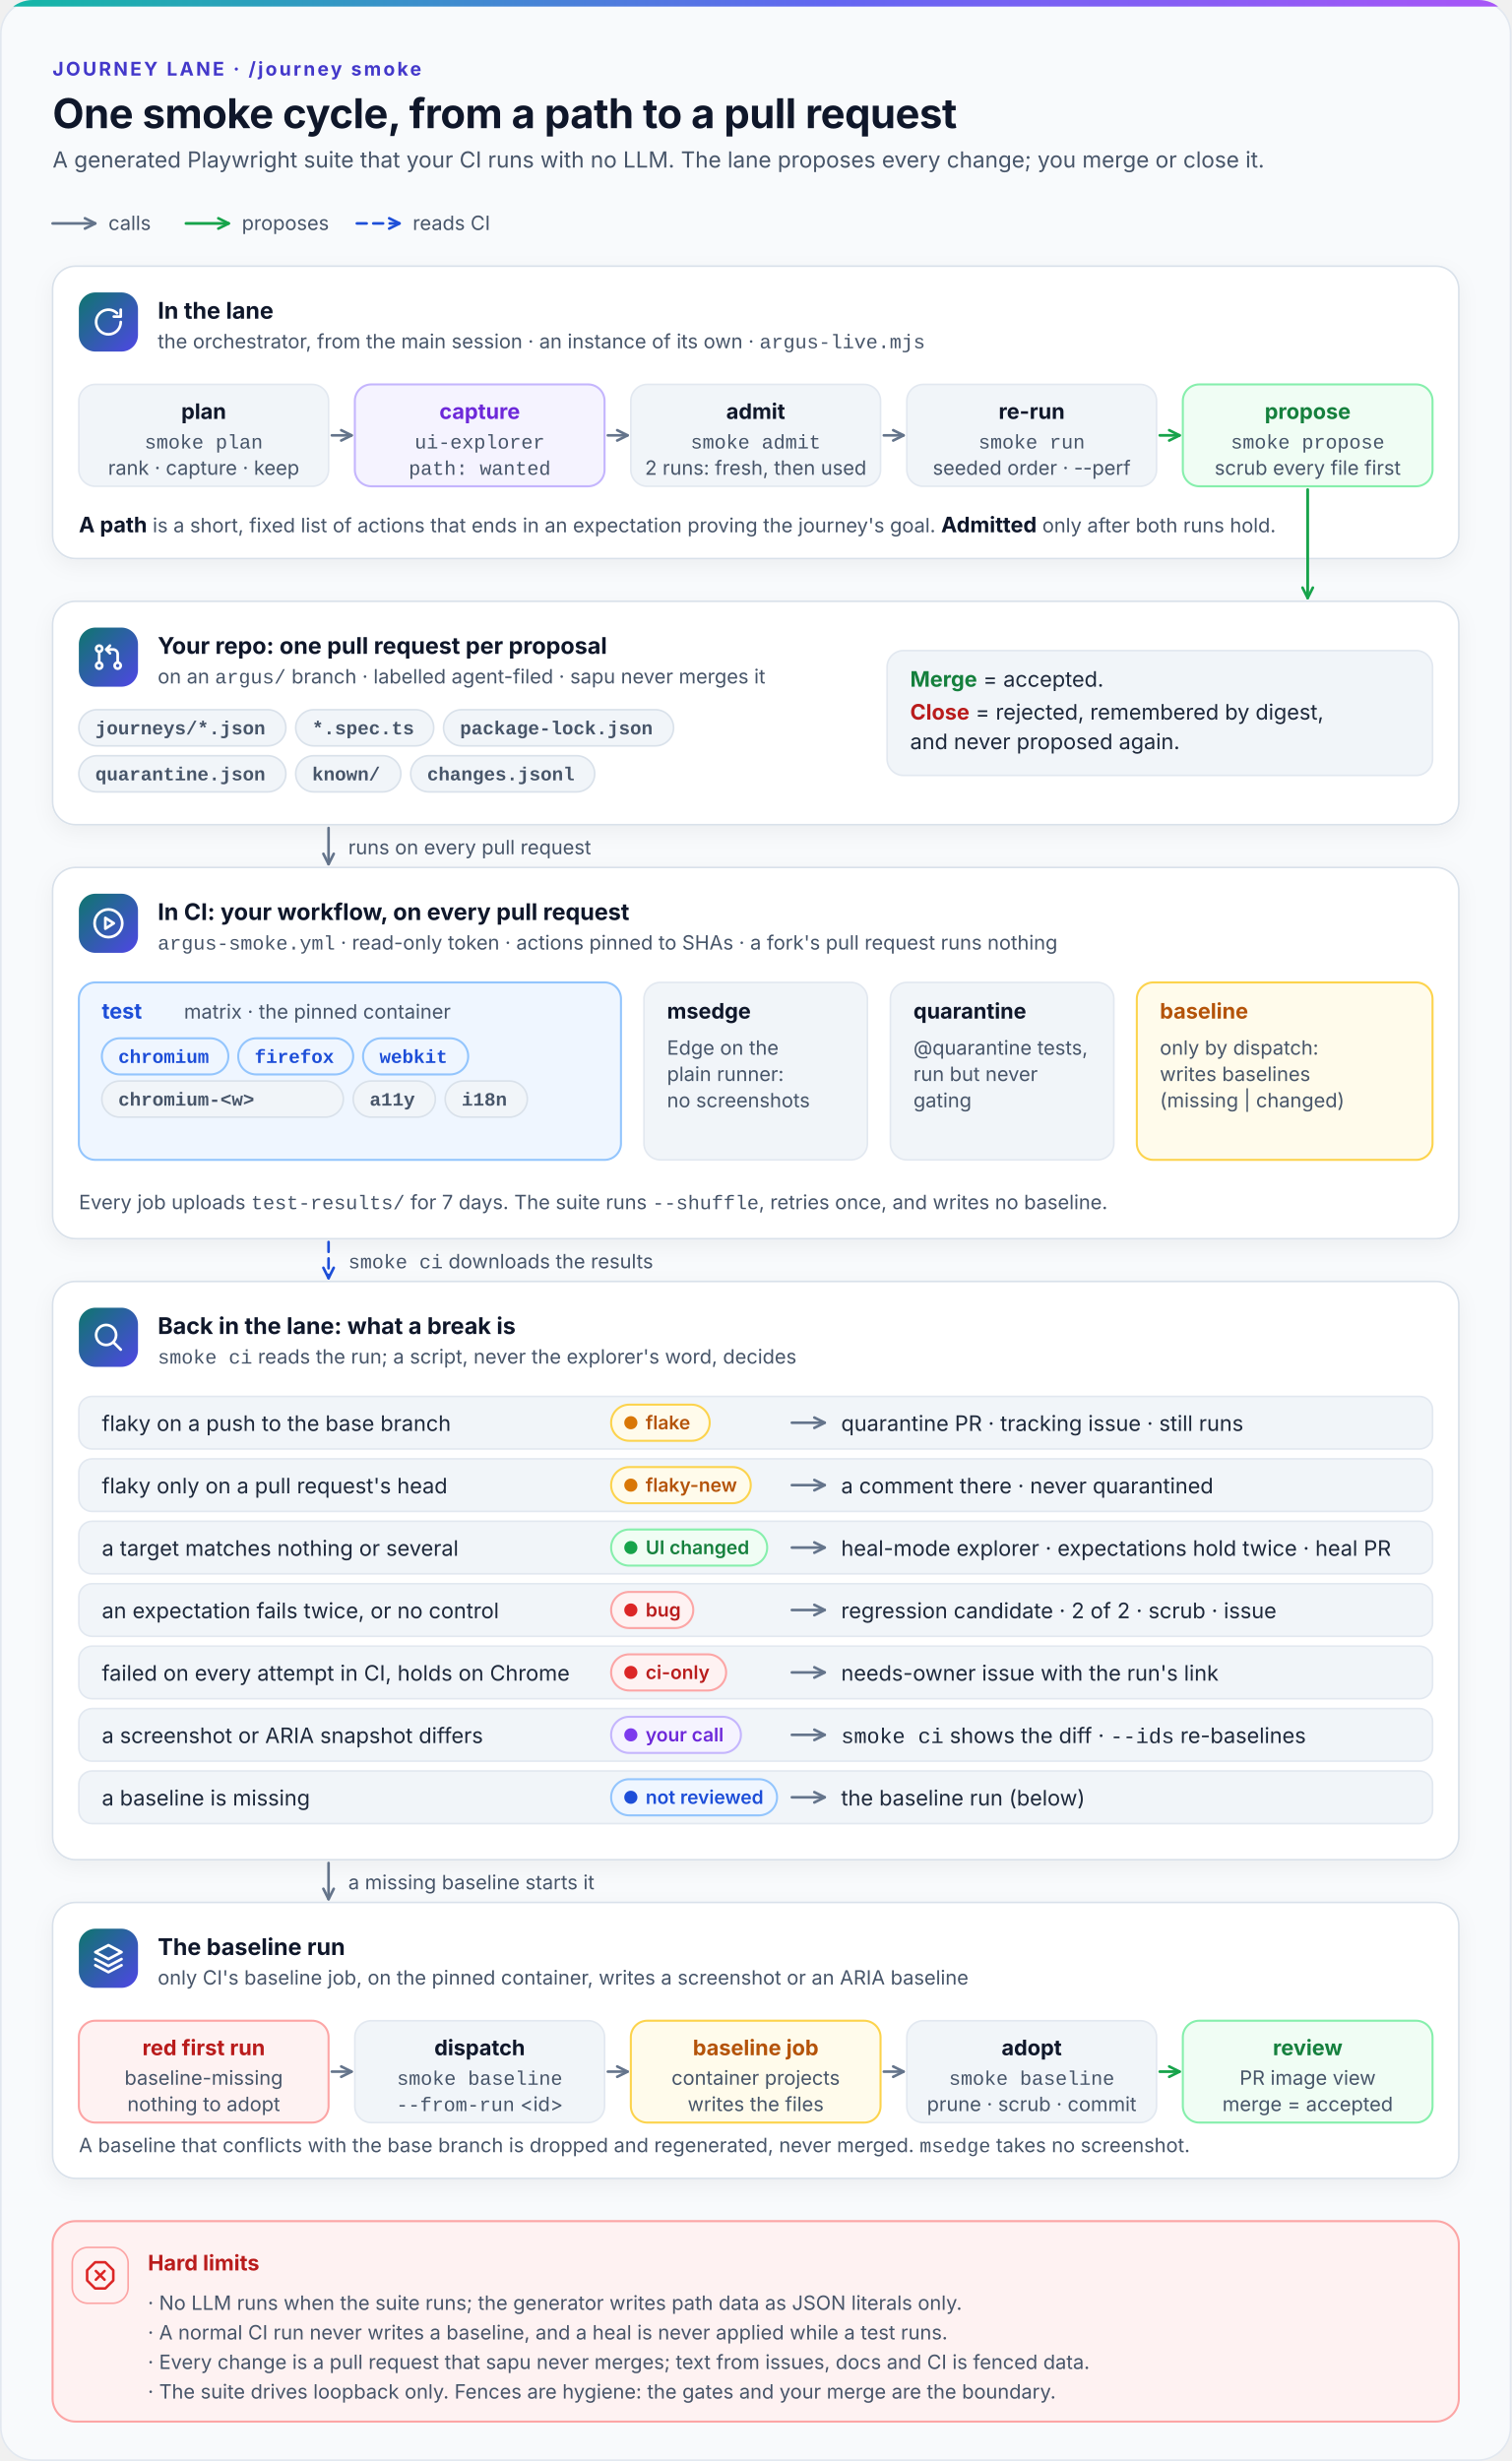
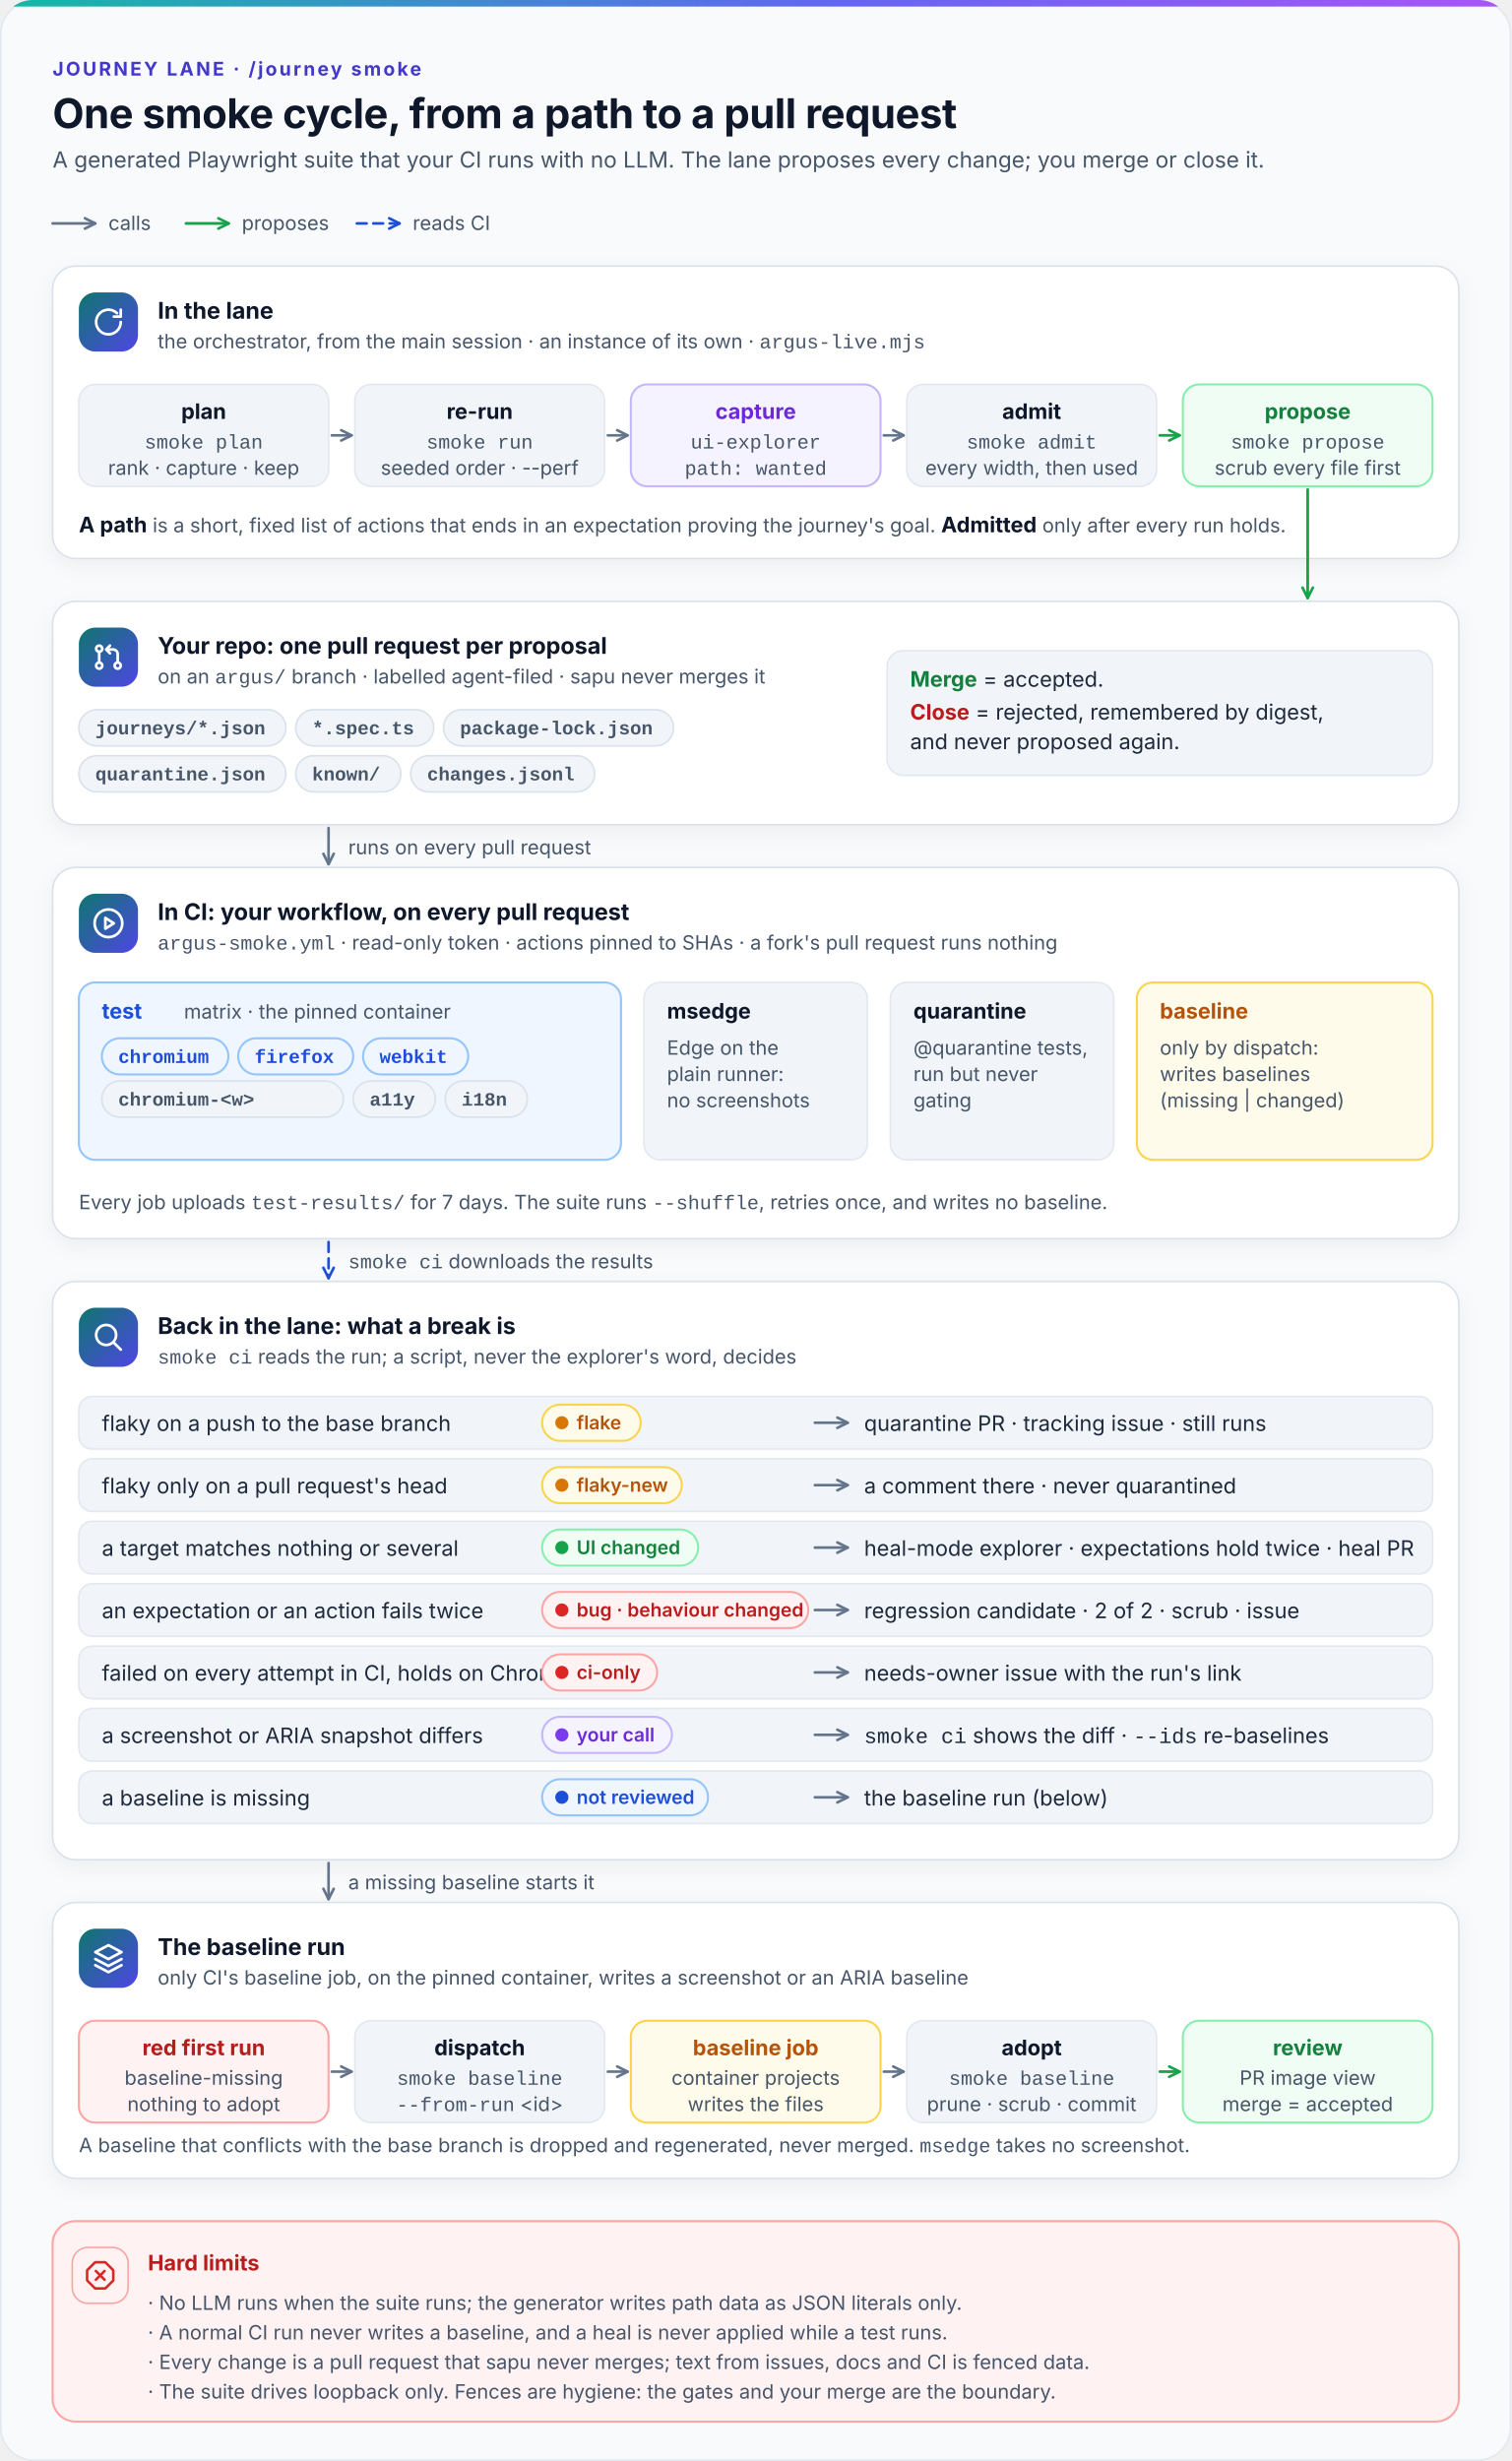
- <svg xmlns="http://www.w3.org/2000/svg" viewBox="0 0 920 1498" width="920" height="1498" role="img" aria-label="The smoke cycle: the journey lane captures a path from an explorer, admits it after two runs, and proposes it as a generated suite in a pull request that the owner reviews and merges; CI runs the suite per browser project on every pull request and uploads its results; the lane reads those results, decides whether a break is a flake, a UI change or a bug, and proposes a quarantine, a heal or a baseline, or files a regression, again as a pull request.">
+ <svg xmlns="http://www.w3.org/2000/svg" viewBox="0 0 920 1498" width="920" height="1498" role="img" aria-label="The smoke cycle: the journey lane captures a path from an explorer, admits it once it held at every width and on a used instance, and proposes it as a generated suite in a pull request that the owner reviews and merges; CI runs the suite per browser project on every pull request and uploads its results; the lane reads those results, decides whether a break is a flake, a UI change or a bug, and proposes a quarantine, a heal or a baseline, or files a regression, again as a pull request.">
  <style>
    text{font-family:-apple-system,BlinkMacSystemFont,'Segoe UI',Inter,Helvetica,Arial,sans-serif;fill:#1e293b}
    .mono{font-family:ui-monospace,SFMono-Regular,Menlo,Consolas,'Liberation Mono',monospace}
    .canvas{fill:#f8fafc;stroke:#e2e8f0;stroke-width:1}
    .eyebrow{font-size:11.5px;font-weight:700;letter-spacing:.12em;fill:#4338ca}
    .h1{font-size:25px;font-weight:750;fill:#0f172a;letter-spacing:-.01em}
    .sub{font-size:13.5px;fill:#475569}
    .sec{font-size:15px;font-weight:700;fill:#0f172a}
    .sec2{font-size:12.5px;fill:#475569}
    .ttl{font-size:14px;font-weight:650;fill:#0f172a}
    .t{font-size:13px;fill:#1e293b}
    .tb{font-size:13px;font-weight:650;fill:#0f172a}
    .cap{font-size:12px;fill:#475569}
    .lbl{font-size:11.5px;font-weight:650;letter-spacing:.06em;fill:#475569}
    .chipt{font-size:11.5px;font-weight:600}
    .white{fill:#ffffff}
    .ink{fill:#0f172a} .muted{fill:#475569} .accent{fill:#4338ca} .tealt{fill:#0f766e}
    .card{fill:#ffffff;stroke:#d9e1ea;stroke-width:1}
    .sunken{fill:#f1f5f9;stroke:#e2e8f0;stroke-width:1}
    .chip{fill:#f1f5f9;stroke:#d9e1ea;stroke-width:1}
    .ar{stroke:#64748b;stroke-width:1.6;fill:none;stroke-linecap:round;stroke-linejoin:round}
    .ar-g{stroke:#16a34a;stroke-width:1.7;fill:none;stroke-linecap:round;stroke-linejoin:round}
    .ar-a{stroke:#d97706;stroke-width:1.6;fill:none;stroke-dasharray:5 4;stroke-linecap:round;stroke-linejoin:round}
    .ar-b{stroke:#1d4ed8;stroke-width:1.6;fill:none;stroke-dasharray:6 4;stroke-linecap:round}
    .ar-v{stroke:#7c3aed;stroke-width:1.6;fill:none;stroke-dasharray:6 4;stroke-linecap:round}
    .guard{stroke:#dc2626;stroke-width:1.4;fill:none;stroke-dasharray:2 4;stroke-linecap:round}
    .m-n{stroke:#64748b} .m-g{stroke:#16a34a} .m-a{stroke:#d97706} .m-b{stroke:#1d4ed8} .m-v{stroke:#7c3aed}
    .ico{fill:none;stroke-width:1.75;stroke-linecap:round;stroke-linejoin:round}
    .ico-n{stroke:#475569} .ico-w{stroke:#ffffff}
    .rule{stroke:#d9e1ea;stroke-width:1}
    .c-blue{fill:#1d4ed8} .k-blue{fill:#eff6ff;stroke:#93c5fd;stroke-width:1.25} .s-blue{stroke:#1d4ed8} .f-blue{fill:#1d4ed8} .tile-blue{fill:#eff6ff;stroke:#93c5fd;stroke-width:1}
    .c-green{fill:#15803d} .k-green{fill:#f0fdf4;stroke:#86efac;stroke-width:1.25} .s-green{stroke:#16a34a} .f-green{fill:#16a34a} .tile-green{fill:#f0fdf4;stroke:#86efac;stroke-width:1}
    .c-amber{fill:#b45309} .k-amber{fill:#fffbeb;stroke:#fcd34d;stroke-width:1.25} .s-amber{stroke:#d97706} .f-amber{fill:#d97706} .tile-amber{fill:#fffbeb;stroke:#fcd34d;stroke-width:1}
    .c-red{fill:#b91c1c} .k-red{fill:#fef2f2;stroke:#fca5a5;stroke-width:1.25} .s-red{stroke:#dc2626} .f-red{fill:#dc2626} .tile-red{fill:#fef2f2;stroke:#fca5a5;stroke-width:1}
    .c-violet{fill:#6d28d9} .k-violet{fill:#f5f3ff;stroke:#c4b5fd;stroke-width:1.25} .s-violet{stroke:#7c3aed} .f-violet{fill:#7c3aed} .tile-violet{fill:#f5f3ff;stroke:#c4b5fd;stroke-width:1}
  </style>
  <defs>
    <linearGradient id="brand" x1="0" y1="0" x2="1" y2="1">
      <stop offset="0" stop-color="#0f766e" />
      <stop offset="1" stop-color="#4f46e5" />
    </linearGradient>
    <linearGradient id="brandbar" x1="0" y1="0" x2="1" y2="0">
      <stop offset="0" stop-color="#14b8a6" />
      <stop offset=".55" stop-color="#6366f1" />
      <stop offset="1" stop-color="#a855f7" />
    </linearGradient>
    <filter id="sh" x="-10%" y="-10%" width="120%" height="140%">
      <feDropShadow dx="0" dy="1" stdDeviation="1" flood-color="#0f172a" flood-opacity="0.07" />
      <feDropShadow dx="0" dy="4" stdDeviation="6" flood-color="#0f172a" flood-opacity="0.05" />
    </filter>
    <marker id="mn" viewBox="0 0 10 10" refX="8.5" refY="5" markerWidth="9" markerHeight="9" markerUnits="userSpaceOnUse" orient="auto-start-reverse">
      <path d="M1.5,1.5 L8.5,5 L1.5,8.5" fill="none" stroke-width="1.8" stroke-linecap="round" stroke-linejoin="round" class="m-n" />
    </marker>
    <marker id="mg" viewBox="0 0 10 10" refX="8.5" refY="5" markerWidth="9" markerHeight="9" markerUnits="userSpaceOnUse" orient="auto-start-reverse">
      <path d="M1.5,1.5 L8.5,5 L1.5,8.5" fill="none" stroke-width="1.8" stroke-linecap="round" stroke-linejoin="round" class="m-g" />
    </marker>
    <marker id="ma" viewBox="0 0 10 10" refX="8.5" refY="5" markerWidth="9" markerHeight="9" markerUnits="userSpaceOnUse" orient="auto-start-reverse">
      <path d="M1.5,1.5 L8.5,5 L1.5,8.5" fill="none" stroke-width="1.8" stroke-linecap="round" stroke-linejoin="round" class="m-a" />
    </marker>
    <marker id="mb" viewBox="0 0 10 10" refX="8.5" refY="5" markerWidth="9" markerHeight="9" markerUnits="userSpaceOnUse" orient="auto-start-reverse">
      <path d="M1.5,1.5 L8.5,5 L1.5,8.5" fill="none" stroke-width="1.8" stroke-linecap="round" stroke-linejoin="round" class="m-b" />
    </marker>
    <marker id="mv" viewBox="0 0 10 10" refX="8.5" refY="5" markerWidth="9" markerHeight="9" markerUnits="userSpaceOnUse" orient="auto-start-reverse">
      <path d="M1.5,1.5 L8.5,5 L1.5,8.5" fill="none" stroke-width="1.8" stroke-linecap="round" stroke-linejoin="round" class="m-v" />
    </marker>
  </defs>
  <rect x="0.5" y="0.5" width="919" height="1497" rx="20" class="canvas" />
  <clipPath id="cv">
    <rect x="0" y="0" width="920" height="1498" rx="20" />
  </clipPath>
  <rect x="0" y="0" width="920" height="4" fill="url(#brandbar)" clip-path="url(#cv)" />
  <text x="32" y="46" class="eyebrow">JOURNEY LANE · /journey smoke</text>
  <text x="32" y="78" class="h1">One smoke cycle, from a path to a pull request</text>
  <text x="32" y="102" class="sub">A generated Playwright suite that your CI runs with no LLM. The lane proposes every change; you merge or close it.</text>
  <path d="M32,136 L58,136" class="ar" marker-end="url(#mn)" />
  <text x="66" y="140" class="cap">calls</text>
  <path d="M113.2,136 L139.2,136" class="ar-g" marker-end="url(#mg)" />
  <text x="147.2" y="140" class="cap">proposes</text>
  <path d="M217.2,136 L243.2,136" class="ar-b" marker-end="url(#mb)" />
  <text x="251.2" y="140" class="cap">reads CI</text>
  <rect x="32" y="162" width="856" height="178" rx="14" class="card" filter="url(#sh)" />
  <rect x="48" y="178" width="36" height="36" rx="10.125" fill="url(#brand)" />
  <g transform="translate(54.75,184.75) scale(0.9375)">
    <path d="M20 12a8 8 0 1 1-2.4-5.7 M20 4v4.5h-4.5" class="ico ico-w" />
  </g>
  <text x="96" y="194" class="ttl">In the lane</text>
  <text x="96" y="212" class="cap">the orchestrator, from the main session · an instance of its own · <tspan class="mono">argus-live.mjs</tspan>
  </text>
  <rect x="48" y="234" width="152" height="62" rx="10" class="sunken" />
  <text x="124" y="255" class="tb" text-anchor="middle">plan</text>
  <text x="124" y="273" class="cap" text-anchor="middle">
    <tspan class="mono">smoke plan</tspan>
  </text>
  <text x="124" y="289" class="cap" text-anchor="middle">rank · capture · keep</text>
  <path d="M202,265 L214,265" class="ar" marker-end="url(#mn)" />
-   <rect x="216" y="234" width="152" height="62" rx="10" class="k-violet" />
-   <text x="292" y="255" class="tb c-violet" text-anchor="middle">capture</text>
+   <rect x="216" y="234" width="152" height="62" rx="10" class="sunken" />
+   <text x="292" y="255" class="tb" text-anchor="middle">re-run</text>
  <text x="292" y="273" class="cap" text-anchor="middle">
+     <tspan class="mono">smoke run</tspan>
+   </text>
+   <text x="292" y="289" class="cap" text-anchor="middle">seeded order · --perf</text>
+   <path d="M370,265 L382,265" class="ar" marker-end="url(#mn)" />
+   <rect x="384" y="234" width="152" height="62" rx="10" class="k-violet" />
+   <text x="460" y="255" class="tb c-violet" text-anchor="middle">capture</text>
+   <text x="460" y="273" class="cap" text-anchor="middle">
    <tspan class="mono">ui-explorer</tspan>
  </text>
-   <text x="292" y="289" class="cap" text-anchor="middle">
+   <text x="460" y="289" class="cap" text-anchor="middle">
    <tspan class="mono">path: wanted</tspan>
  </text>
-   <path d="M370,265 L382,265" class="ar" marker-end="url(#mn)" />
-   <rect x="384" y="234" width="152" height="62" rx="10" class="sunken" />
-   <text x="460" y="255" class="tb" text-anchor="middle">admit</text>
-   <text x="460" y="273" class="cap" text-anchor="middle">
-     <tspan class="mono">smoke admit</tspan>
-   </text>
-   <text x="460" y="289" class="cap" text-anchor="middle">2 runs: fresh, then used</text>
  <path d="M538,265 L550,265" class="ar" marker-end="url(#mn)" />
  <rect x="552" y="234" width="152" height="62" rx="10" class="sunken" />
-   <text x="628" y="255" class="tb" text-anchor="middle">re-run</text>
+   <text x="628" y="255" class="tb" text-anchor="middle">admit</text>
  <text x="628" y="273" class="cap" text-anchor="middle">
-     <tspan class="mono">smoke run</tspan>
-   </text>
-   <text x="628" y="289" class="cap" text-anchor="middle">seeded order · --perf</text>
+     <tspan class="mono">smoke admit</tspan>
+   </text>
+   <text x="628" y="289" class="cap" text-anchor="middle">every width, then used</text>
  <path d="M706,265 L718,265" class="ar-g" marker-end="url(#mg)" />
  <rect x="720" y="234" width="152" height="62" rx="10" class="k-green" />
  <text x="796" y="255" class="tb c-green" text-anchor="middle">propose</text>
  <text x="796" y="273" class="cap" text-anchor="middle">
    <tspan class="mono">smoke propose</tspan>
  </text>
  <text x="796" y="289" class="cap" text-anchor="middle">scrub every file first</text>
  <text x="48" y="324" class="cap">
-     <tspan class="tb">A path</tspan> is a short, fixed list of actions that ends in an expectation proving the journey's goal. <tspan class="tb">Admitted</tspan> only after both runs hold.</text>
+     <tspan class="tb">A path</tspan> is a short, fixed list of actions that ends in an expectation proving the journey's goal. <tspan class="tb">Admitted</tspan> only after every run holds.</text>
  <rect x="32" y="366" width="856" height="136" rx="14" class="card" filter="url(#sh)" />
  <rect x="48" y="382" width="36" height="36" rx="10.125" fill="url(#brand)" />
  <g transform="translate(54.75,388.75) scale(0.9375)">
    <path d="M6 4.5a2 2 0 1 0 0.01 0 M6 15.5a2 2 0 1 0 0.01 0 M18 15.5a2 2 0 1 0 0.01 0 M6 8.5v7 M18 15.5V10a3 3 0 0 0-3-3h-4 M13 4.5L10.5 7 13 9.5" class="ico ico-w" />
  </g>
  <text x="96" y="398" class="ttl">Your repo: one pull request per proposal</text>
  <text x="96" y="416" class="cap">on an <tspan class="mono">argus/</tspan> branch · labelled agent-filed · sapu never merges it</text>
  <rect x="48" y="432" width="126" height="22" rx="11" class="chip" />
  <text x="58" y="447" class="chipt muted mono">journeys/*.json</text>
  <rect x="180" y="432" width="84" height="22" rx="11" class="chip" />
  <text x="190" y="447" class="chipt muted mono">*.spec.ts</text>
  <rect x="270" y="432" width="140" height="22" rx="11" class="chip" />
  <text x="280" y="447" class="chipt muted mono">package-lock.json</text>
  <rect x="48" y="460" width="126" height="22" rx="11" class="chip" />
  <text x="58" y="475" class="chipt muted mono">quarantine.json</text>
  <rect x="180" y="460" width="64" height="22" rx="11" class="chip" />
  <text x="190" y="475" class="chipt muted mono">known/</text>
  <rect x="250" y="460" width="112" height="22" rx="11" class="chip" />
  <text x="260" y="475" class="chipt muted mono">changes.jsonl</text>
  <rect x="540" y="396" width="332" height="76" rx="10" class="sunken" />
  <text x="554" y="418" class="t">
    <tspan class="tb c-green">Merge</tspan> = accepted.</text>
  <text x="554" y="438" class="t">
    <tspan class="tb c-red">Close</tspan> = rejected, remembered by digest,</text>
  <text x="554" y="456" class="t">and never proposed again.</text>
  <path d="M796,298 L796,364" class="ar-g" marker-end="url(#mg)" />
  <rect x="32" y="528" width="856" height="226" rx="14" class="card" filter="url(#sh)" />
  <rect x="48" y="544" width="36" height="36" rx="10.125" fill="url(#brand)" />
  <g transform="translate(54.75,550.75) scale(0.9375)">
    <path d="M12 3a9 9 0 1 0 0.01 0 M10 8.5l5.5 3.5-5.5 3.5z" class="ico ico-w" />
  </g>
  <text x="96" y="560" class="ttl">In CI: your workflow, on every pull request</text>
  <text x="96" y="578" class="cap">
    <tspan class="mono">argus-smoke.yml</tspan> · read-only token · actions pinned to SHAs · a fork's pull request runs nothing</text>
  <rect x="48" y="598" width="330" height="108" rx="10" class="k-blue" />
  <text x="62" y="620" class="tb c-blue">test</text>
  <rect x="392" y="598" width="136" height="108" rx="10" class="sunken" />
  <text x="406" y="620" class="tb">msedge</text>
  <rect x="542" y="598" width="136" height="108" rx="10" class="sunken" />
  <text x="556" y="620" class="tb">quarantine</text>
  <rect x="692" y="598" width="180" height="108" rx="10" class="k-amber" />
  <text x="706" y="620" class="tb c-amber">baseline</text>
  <text x="112" y="620" class="cap">matrix · the pinned container</text>
  <rect x="62" y="632" width="77" height="22" rx="11" class="k-blue" />
  <text x="72" y="647" class="chipt c-blue mono">chromium</text>
  <rect x="145" y="632" width="70" height="22" rx="11" class="k-blue" />
  <text x="155" y="647" class="chipt c-blue mono">firefox</text>
  <rect x="221" y="632" width="64" height="22" rx="11" class="k-blue" />
  <text x="231" y="647" class="chipt c-blue mono">webkit</text>
  <rect x="62" y="658" width="147" height="22" rx="11" class="chip" />
  <text x="72" y="673" class="chipt muted mono">chromium-&lt;w&gt;</text>
  <rect x="215" y="658" width="50" height="22" rx="11" class="chip" />
  <text x="225" y="673" class="chipt muted mono">a11y</text>
  <rect x="271" y="658" width="50" height="22" rx="11" class="chip" />
  <text x="281" y="673" class="chipt muted mono">i18n</text>
  <text x="406" y="642" class="cap">Edge on the</text>
  <text x="406" y="658" class="cap">plain runner:</text>
  <text x="406" y="674" class="cap">no screenshots</text>
  <text x="556" y="642" class="cap">@quarantine tests,</text>
  <text x="556" y="658" class="cap">run but never</text>
  <text x="556" y="674" class="cap">gating</text>
  <text x="706" y="642" class="cap">only by dispatch:</text>
  <text x="706" y="658" class="cap">writes baselines</text>
  <text x="706" y="674" class="cap">(missing | changed)</text>
  <text x="48" y="736" class="cap">Every job uploads <tspan class="mono">test-results/</tspan> for 7 days. The suite runs <tspan class="mono">--shuffle</tspan>, retries once, and writes no baseline.</text>
  <path d="M200,504 L200,526" class="ar" marker-end="url(#mn)" />
  <text x="212" y="520" class="cap">runs on every pull request</text>
  <path d="M200,756 L200,778" class="ar-b" marker-end="url(#mb)" />
  <text x="212" y="772" class="cap">
    <tspan class="mono">smoke ci</tspan> downloads the results</text>
  <rect x="32" y="780" width="856" height="352" rx="14" class="card" filter="url(#sh)" />
  <rect x="48" y="796" width="36" height="36" rx="10.125" fill="url(#brand)" />
  <g transform="translate(54.75,802.75) scale(0.9375)">
    <path d="M10.5 4a6.5 6.5 0 1 0 0.01 0 M15.5 15.5L20 20" class="ico ico-w" />
  </g>
  <text x="96" y="812" class="ttl">Back in the lane: what a break is</text>
  <text x="96" y="830" class="cap">
    <tspan class="mono">smoke ci</tspan> reads the run; a script, never the explorer's word, decides</text>
  <rect x="48" y="850" width="824" height="32" rx="8" class="sunken" />
  <text x="62" y="871" class="t">flaky on a push to the base branch</text>
-   <rect x="372" y="855" width="60" height="22" rx="11" class="k-amber" />
-   <circle cx="384" cy="866" r="4" class="f-amber" />
-   <text x="393" y="870" class="chipt c-amber">flake</text>
-   <path d="M482,866 L502,866" class="ar" marker-end="url(#mn)" />
-   <text x="512" y="871" class="t">quarantine PR · tracking issue · still runs</text>
+   <rect x="330" y="855" width="60" height="22" rx="11" class="k-amber" />
+   <circle cx="342" cy="866" r="4" class="f-amber" />
+   <text x="351" y="870" class="chipt c-amber">flake</text>
+   <path d="M496,866 L516,866" class="ar" marker-end="url(#mn)" />
+   <text x="526" y="871" class="t">quarantine PR · tracking issue · still runs</text>
  <rect x="48" y="888" width="824" height="32" rx="8" class="sunken" />
  <text x="62" y="909" class="t">flaky only on a pull request's head</text>
-   <rect x="372" y="893" width="85" height="22" rx="11" class="k-amber" />
-   <circle cx="384" cy="904" r="4" class="f-amber" />
-   <text x="393" y="908" class="chipt c-amber">flaky-new</text>
-   <path d="M482,904 L502,904" class="ar" marker-end="url(#mn)" />
-   <text x="512" y="909" class="t">a comment there · never quarantined</text>
+   <rect x="330" y="893" width="85" height="22" rx="11" class="k-amber" />
+   <circle cx="342" cy="904" r="4" class="f-amber" />
+   <text x="351" y="908" class="chipt c-amber">flaky-new</text>
+   <path d="M496,904 L516,904" class="ar" marker-end="url(#mn)" />
+   <text x="526" y="909" class="t">a comment there · never quarantined</text>
  <rect x="48" y="926" width="824" height="32" rx="8" class="sunken" />
  <text x="62" y="947" class="t">a target matches nothing or several</text>
-   <rect x="372" y="931" width="95" height="22" rx="11" class="k-green" />
-   <circle cx="384" cy="942" r="4" class="f-green" />
-   <text x="393" y="946" class="chipt c-green">UI changed</text>
-   <path d="M482,942 L502,942" class="ar" marker-end="url(#mn)" />
-   <text x="512" y="947" class="t">heal-mode explorer · expectations hold twice · heal PR</text>
+   <rect x="330" y="931" width="95" height="22" rx="11" class="k-green" />
+   <circle cx="342" cy="942" r="4" class="f-green" />
+   <text x="351" y="946" class="chipt c-green">UI changed</text>
+   <path d="M496,942 L516,942" class="ar" marker-end="url(#mn)" />
+   <text x="526" y="947" class="t">heal-mode explorer · expectations hold twice · heal PR</text>
  <rect x="48" y="964" width="824" height="32" rx="8" class="sunken" />
-   <text x="62" y="985" class="t">an expectation fails twice, or no control</text>
-   <rect x="372" y="969" width="50" height="22" rx="11" class="k-red" />
-   <circle cx="384" cy="980" r="4" class="f-red" />
-   <text x="393" y="984" class="chipt c-red">bug</text>
-   <path d="M482,980 L502,980" class="ar" marker-end="url(#mn)" />
-   <text x="512" y="985" class="t">regression candidate · 2 of 2 · scrub · issue</text>
+   <text x="62" y="985" class="t">an expectation or an action fails twice</text>
+   <rect x="330" y="969" width="162" height="22" rx="11" class="k-red" />
+   <circle cx="342" cy="980" r="4" class="f-red" />
+   <text x="351" y="984" class="chipt c-red">bug · behaviour changed</text>
+   <path d="M496,980 L516,980" class="ar" marker-end="url(#mn)" />
+   <text x="526" y="985" class="t">regression candidate · 2 of 2 · scrub · issue</text>
  <rect x="48" y="1002" width="824" height="32" rx="8" class="sunken" />
  <text x="62" y="1023" class="t">failed on every attempt in CI, holds on Chrome</text>
-   <rect x="372" y="1007" width="70" height="22" rx="11" class="k-red" />
-   <circle cx="384" cy="1018" r="4" class="f-red" />
-   <text x="393" y="1022" class="chipt c-red">ci-only</text>
-   <path d="M482,1018 L502,1018" class="ar" marker-end="url(#mn)" />
-   <text x="512" y="1023" class="t">needs-owner issue with the run's link</text>
+   <rect x="330" y="1007" width="70" height="22" rx="11" class="k-red" />
+   <circle cx="342" cy="1018" r="4" class="f-red" />
+   <text x="351" y="1022" class="chipt c-red">ci-only</text>
+   <path d="M496,1018 L516,1018" class="ar" marker-end="url(#mn)" />
+   <text x="526" y="1023" class="t">needs-owner issue with the run's link</text>
  <rect x="48" y="1040" width="824" height="32" rx="8" class="sunken" />
  <text x="62" y="1061" class="t">a screenshot or ARIA snapshot differs</text>
-   <rect x="372" y="1045" width="79" height="22" rx="11" class="k-violet" />
-   <circle cx="384" cy="1056" r="4" class="f-violet" />
-   <text x="393" y="1060" class="chipt c-violet">your call</text>
-   <path d="M482,1056 L502,1056" class="ar" marker-end="url(#mn)" />
-   <text x="512" y="1061" class="t">
+   <rect x="330" y="1045" width="79" height="22" rx="11" class="k-violet" />
+   <circle cx="342" cy="1056" r="4" class="f-violet" />
+   <text x="351" y="1060" class="chipt c-violet">your call</text>
+   <path d="M496,1056 L516,1056" class="ar" marker-end="url(#mn)" />
+   <text x="526" y="1061" class="t">
    <tspan class="mono">smoke ci</tspan> shows the diff · <tspan class="mono">--ids</tspan> re-baselines</text>
  <rect x="48" y="1078" width="824" height="32" rx="8" class="sunken" />
  <text x="62" y="1099" class="t">a baseline is missing</text>
-   <rect x="372" y="1083" width="101" height="22" rx="11" class="k-blue" />
-   <circle cx="384" cy="1094" r="4" class="f-blue" />
-   <text x="393" y="1098" class="chipt c-blue">not reviewed</text>
-   <path d="M482,1094 L502,1094" class="ar" marker-end="url(#mn)" />
-   <text x="512" y="1099" class="t">the baseline run (below)</text>
+   <rect x="330" y="1083" width="101" height="22" rx="11" class="k-blue" />
+   <circle cx="342" cy="1094" r="4" class="f-blue" />
+   <text x="351" y="1098" class="chipt c-blue">not reviewed</text>
+   <path d="M496,1094 L516,1094" class="ar" marker-end="url(#mn)" />
+   <text x="526" y="1099" class="t">the baseline run (below)</text>
  <path d="M200,1134 L200,1156" class="ar" marker-end="url(#mn)" />
  <text x="212" y="1150" class="cap">a missing baseline starts it</text>
  <rect x="32" y="1158" width="856" height="168" rx="14" class="card" filter="url(#sh)" />
  <rect x="48" y="1174" width="36" height="36" rx="10.125" fill="url(#brand)" />
  <g transform="translate(54.75,1180.75) scale(0.9375)">
    <path d="M12 3.5l8.5 4.5-8.5 4.5L3.5 8z M3.5 12.5l8.5 4.5 8.5-4.5 M3.5 16.5l8.5 4.5 8.5-4.5" class="ico ico-w" />
  </g>
  <text x="96" y="1190" class="ttl">The baseline run</text>
  <text x="96" y="1208" class="cap">only CI's baseline job, on the pinned container, writes a screenshot or an ARIA baseline</text>
  <rect x="48" y="1230" width="152" height="62" rx="10" class="k-red" />
  <text x="124" y="1251" class="tb c-red" text-anchor="middle">red first run</text>
  <text x="124" y="1269" class="cap" text-anchor="middle">baseline-missing</text>
  <text x="124" y="1285" class="cap" text-anchor="middle">nothing to adopt</text>
  <path d="M202,1261 L214,1261" class="ar" marker-end="url(#mn)" />
  <rect x="216" y="1230" width="152" height="62" rx="10" class="sunken" />
  <text x="292" y="1251" class="tb" text-anchor="middle">dispatch</text>
  <text x="292" y="1269" class="cap" text-anchor="middle">
    <tspan class="mono">smoke baseline</tspan>
  </text>
  <text x="292" y="1285" class="cap" text-anchor="middle">
    <tspan class="mono">--from-run</tspan> &lt;id&gt;</text>
  <path d="M370,1261 L382,1261" class="ar" marker-end="url(#mn)" />
  <rect x="384" y="1230" width="152" height="62" rx="10" class="k-amber" />
  <text x="460" y="1251" class="tb c-amber" text-anchor="middle">baseline job</text>
  <text x="460" y="1269" class="cap" text-anchor="middle">container projects</text>
  <text x="460" y="1285" class="cap" text-anchor="middle">writes the files</text>
  <path d="M538,1261 L550,1261" class="ar" marker-end="url(#mn)" />
  <rect x="552" y="1230" width="152" height="62" rx="10" class="sunken" />
  <text x="628" y="1251" class="tb" text-anchor="middle">adopt</text>
  <text x="628" y="1269" class="cap" text-anchor="middle">
    <tspan class="mono">smoke baseline</tspan>
  </text>
  <text x="628" y="1285" class="cap" text-anchor="middle">prune · scrub · commit</text>
  <path d="M706,1261 L718,1261" class="ar-g" marker-end="url(#mg)" />
  <rect x="720" y="1230" width="152" height="62" rx="10" class="k-green" />
  <text x="796" y="1251" class="tb c-green" text-anchor="middle">review</text>
  <text x="796" y="1269" class="cap" text-anchor="middle">PR image view</text>
  <text x="796" y="1285" class="cap" text-anchor="middle">merge = accepted</text>
  <text x="48" y="1310" class="cap">A baseline that conflicts with the base branch is dropped and regenerated, never merged. <tspan class="mono">msedge</tspan> takes no screenshot.</text>
  <rect x="32" y="1352" width="856" height="122" rx="14" class="k-red" />
  <rect x="44" y="1368" width="34" height="34" rx="9.562" class="tile-red" />
  <g transform="translate(50.375,1374.375) scale(0.8854167)">
    <path d="M8.5 3h7L21 8.5v7L15.5 21h-7L3 15.5v-7z M9 9l6 6 M15 9l-6 6" class="ico s-red" />
  </g>
  <text x="90" y="1382" class="t">
    <tspan class="tb c-red">Hard limits</tspan>
  </text>
  <text x="90" y="1406" class="cap">· No LLM runs when the suite runs; the generator writes path data as JSON literals only.</text>
  <text x="90" y="1424" class="cap">· A normal CI run never writes a baseline, and a heal is never applied while a test runs.</text>
  <text x="90" y="1442" class="cap">· Every change is a pull request that sapu never merges; text from issues, docs and CI is fenced data.</text>
  <text x="90" y="1460" class="cap">· The suite drives loopback only. Fences are hygiene: the gates and your merge are the boundary.</text>
</svg>
